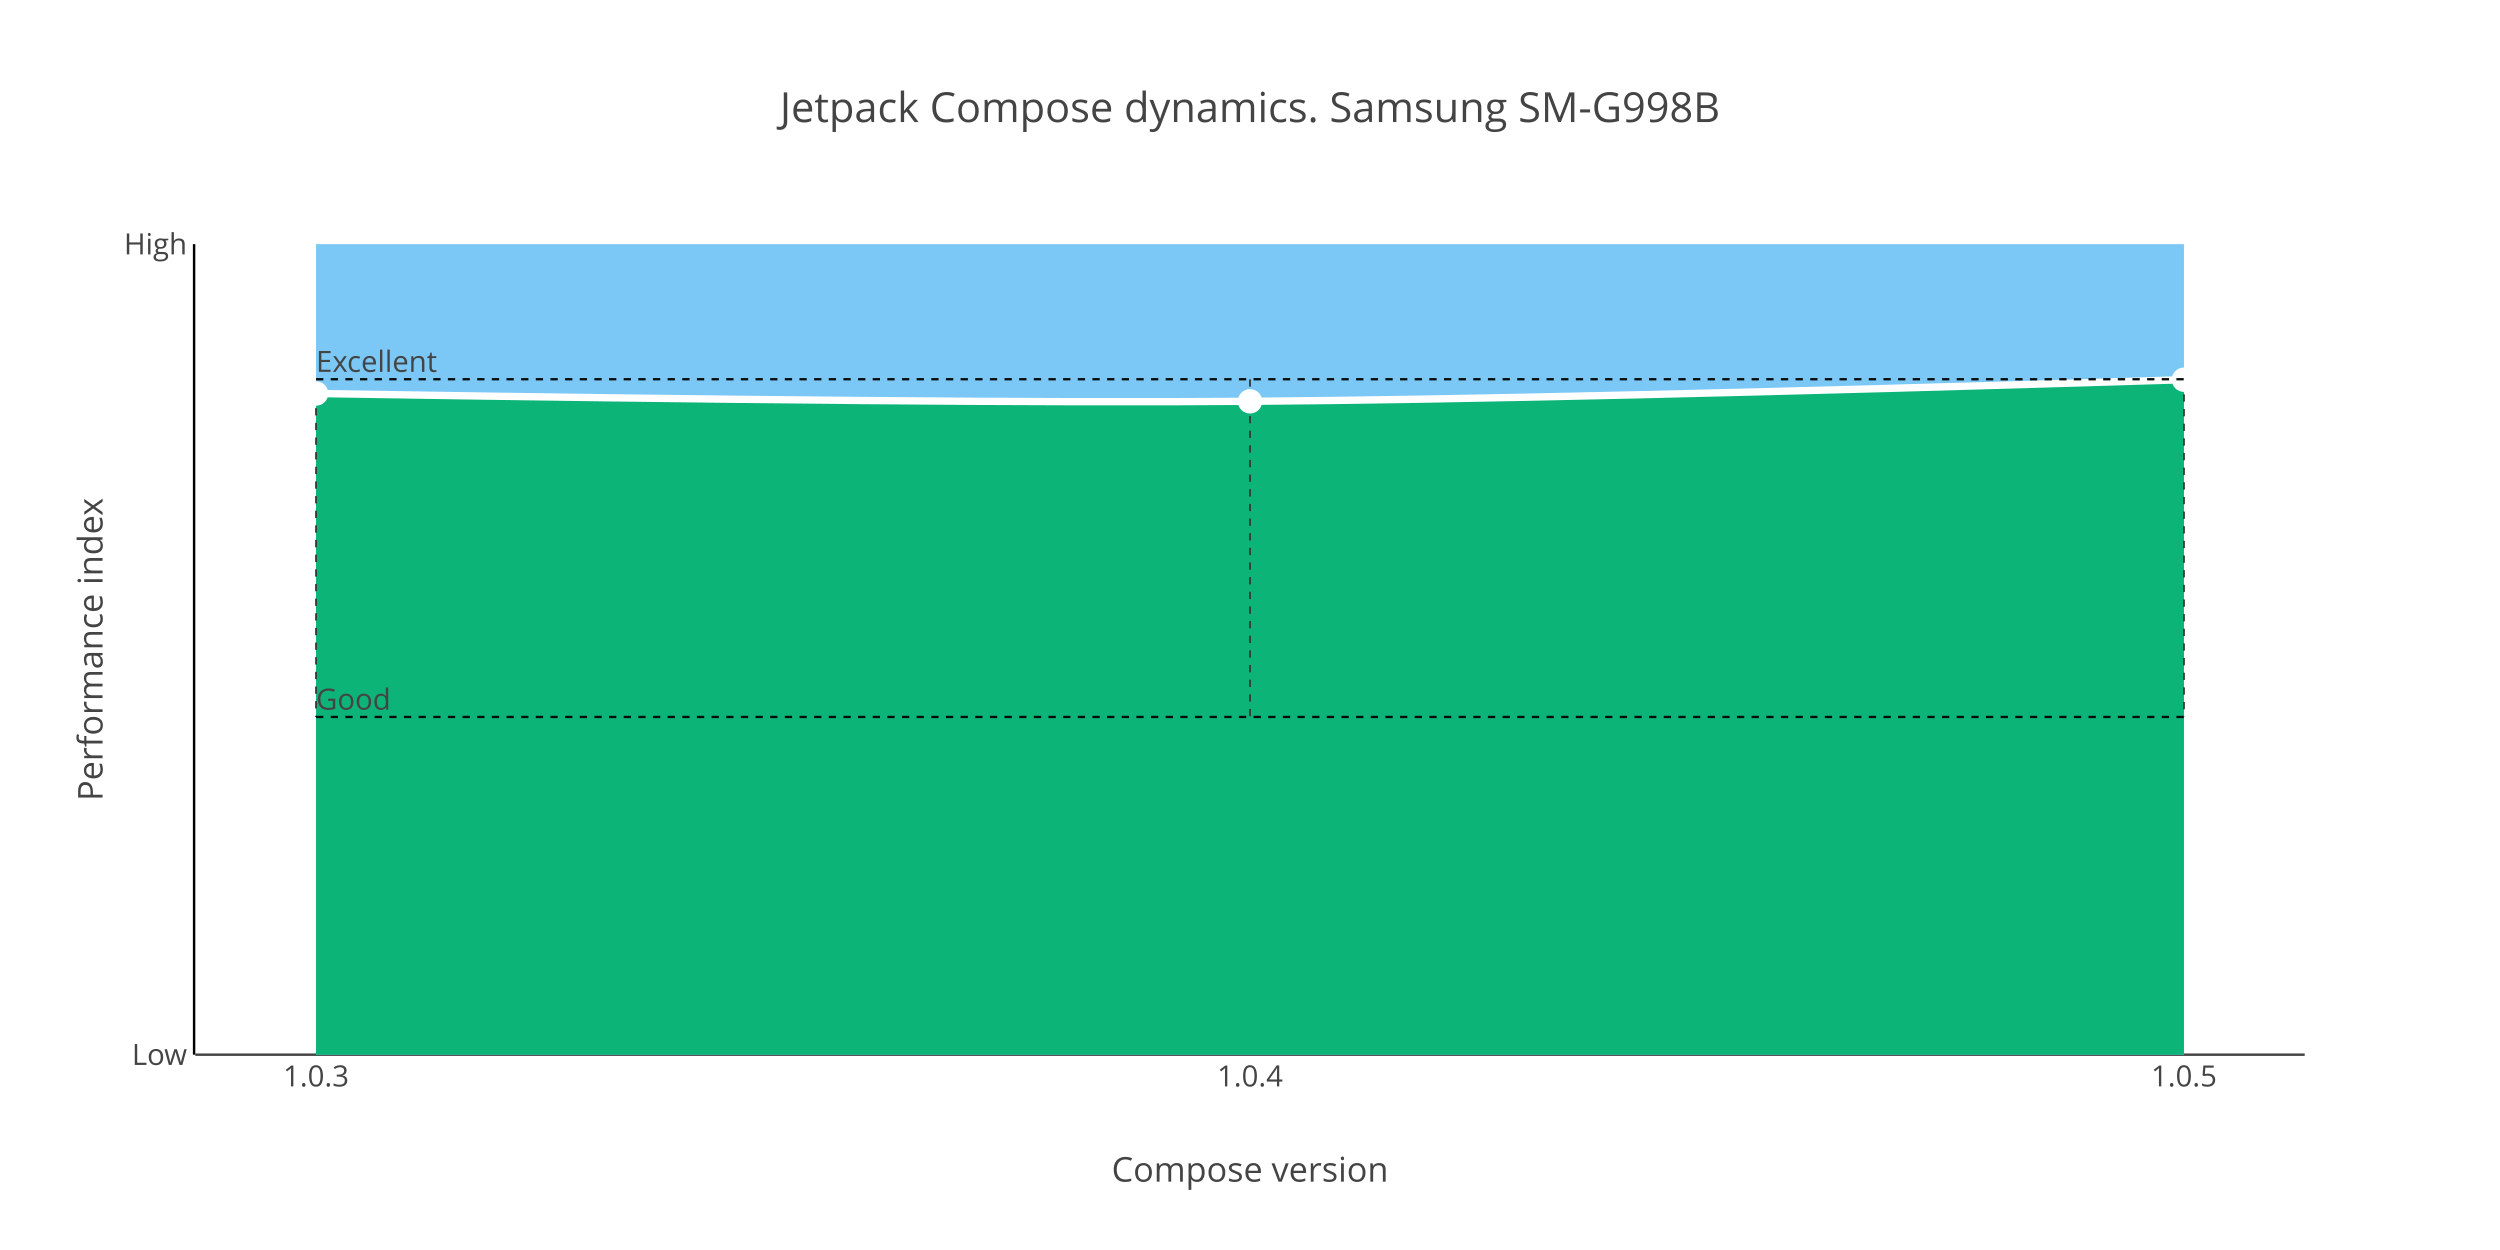
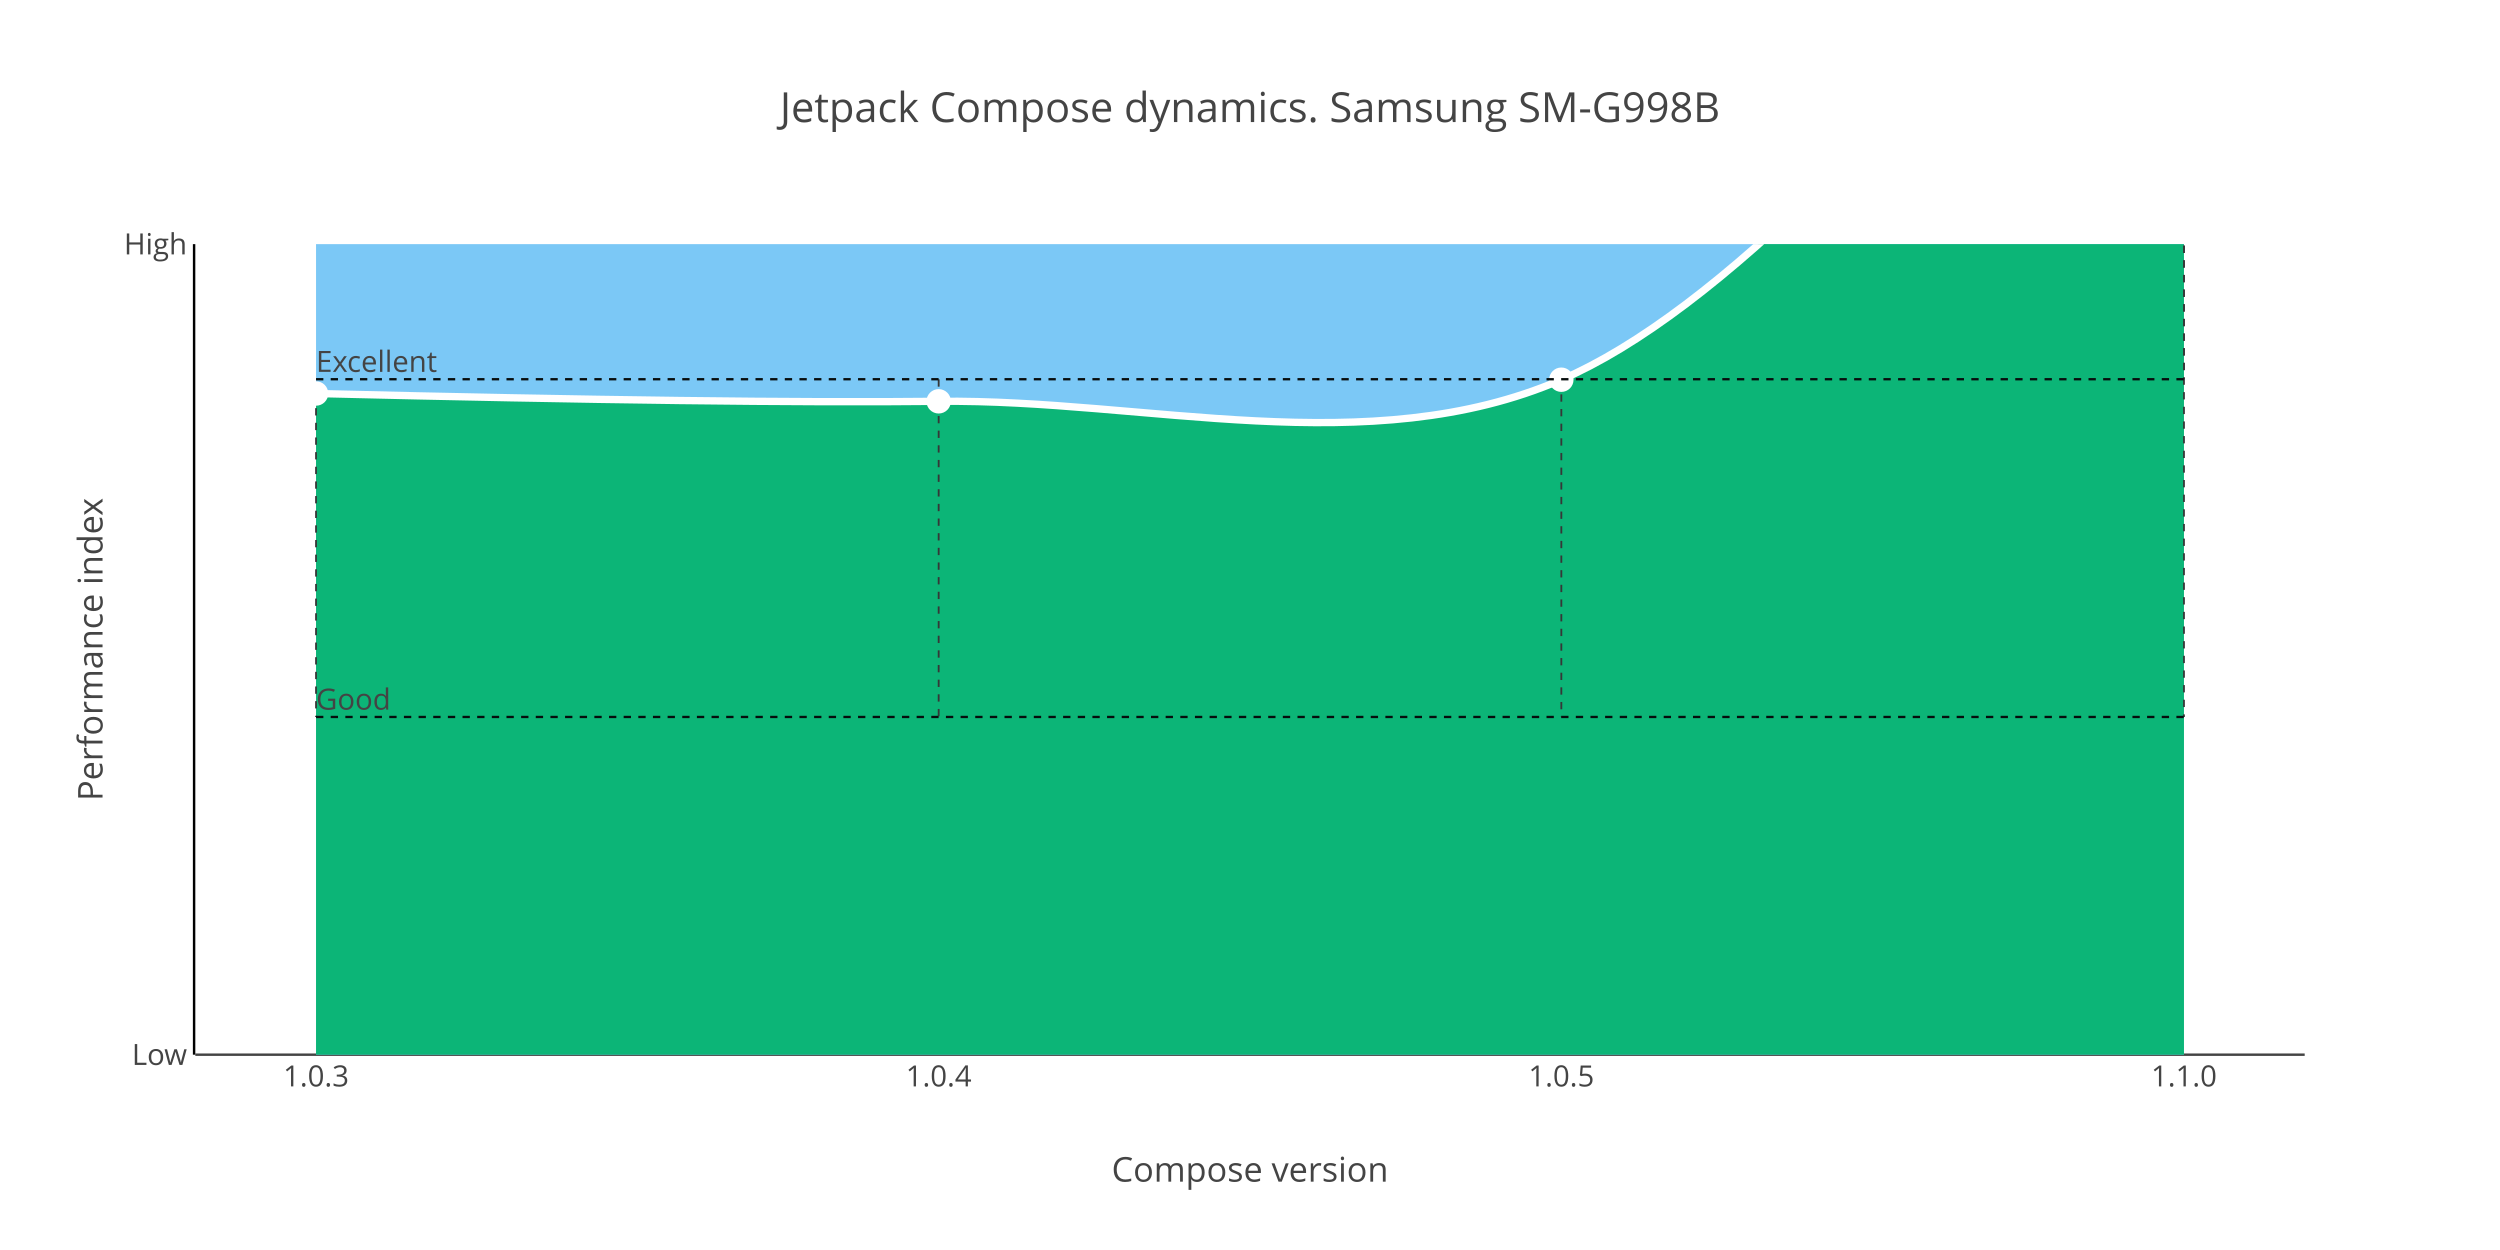
<svg xmlns="http://www.w3.org/2000/svg" class="main-svg" width="1024" height="512" style="" viewBox="0 0 1024 512">
  <rect x="0" y="0" width="1024" height="512" style="fill: rgb(255, 255, 255); fill-opacity: 1;" />
-   <defs id="defs-cf109a">
+   <defs id="defs-ad48f5">
    <g class="clips">
-       <clipPath id="clipcf109axyplot" class="plotclip">
+       <clipPath id="clipad48f5xyplot" class="plotclip">
        <rect width="864" height="332" />
      </clipPath>
-       <clipPath class="axesclip" id="clipcf109ax">
+       <clipPath class="axesclip" id="clipad48f5x">
        <rect x="80" y="0" width="864" height="512" />
      </clipPath>
-       <clipPath class="axesclip" id="clipcf109ay">
+       <clipPath class="axesclip" id="clipad48f5y">
        <rect x="0" y="100" width="1024" height="332" />
      </clipPath>
-       <clipPath class="axesclip" id="clipcf109axy">
+       <clipPath class="axesclip" id="clipad48f5xy">
        <rect x="80" y="100" width="864" height="332" />
      </clipPath>
    </g>
    <g class="gradients" />
  </defs>
  <g class="bglayer" />
  <g class="layer-below">
    <g class="imagelayer" />
    <g class="shapelayer" />
  </g>
  <g class="cartesianlayer">
    <g class="subplot xy">
      <g class="layer-subplot">
        <g class="shapelayer" />
        <g class="imagelayer" />
      </g>
      <g class="gridlayer">
        <g class="x" />
        <g class="y" />
      </g>
      <g class="zerolinelayer">
        <path class="yzl zl crisp" transform="translate(0,432)" d="M80,0h864" style="stroke: rgb(68, 68, 68); stroke-opacity: 1; stroke-width: 1px;" />
      </g>
      <path class="xlines-below" />
      <path class="ylines-below" />
      <g class="overlines-below" />
      <g class="xaxislayer-below" />
      <g class="yaxislayer-below" />
      <g class="overaxes-below" />
-       <g class="plot" transform="translate(80,100)" clip-path="url('#clipcf109axyplot')">
+       <g class="plot" transform="translate(80,100)" clip-path="url('#clipad48f5xyplot')">
        <g class="scatterlayer mlayer">
-           <g class="trace scatter trace1cf962" style="stroke-miterlimit: 2;">
+           <g class="trace scatter trace665fbf" style="stroke-miterlimit: 2;">
            <g class="fills">
              <g>
-                 <path class="js-fill" d="M814.55,332L49.45,332L49.45,0Q304.48,0 432,0Q559.52,0 814.55,0" style="fill: rgb(123, 200, 246); fill-opacity: 1; stroke-width: 0;" />
+                 <path class="js-fill" d="M814.55,332L49.45,332L49.45,0Q219.47,0 304.48,0C389.49,0 474.51,0 559.52,0Q644.53,0 814.55,0" style="fill: rgb(123, 200, 246); fill-opacity: 1; stroke-width: 0;" />
              </g>
            </g>
            <g class="errorbars" />
            <g class="lines" />
            <g class="points" />
            <g class="text" />
          </g>
-           <g class="trace scatter trace624d26" style="stroke-miterlimit: 2;">
+           <g class="trace scatter trace11ecdc" style="stroke-miterlimit: 2;">
            <g class="fills">
              <g>
-                 <path class="js-fill" d="M814.55,332L49.45,332L49.45,61.18Q304.49,65.32 432,64.38Q559.52,63.44 814.55,55.53" style="fill: rgb(12, 181, 119); fill-opacity: 1; stroke-width: 0;" />
-               </g>
-             </g>
-             <g class="errorbars" />
-             <g class="lines">
-               <path class="js-line" d="M49.45,61.18Q304.49,65.32 432,64.38Q559.52,63.44 814.55,55.53" style="vector-effect: non-scaling-stroke; fill: none; stroke: rgb(255, 255, 255); stroke-opacity: 1; stroke-width: 3px; opacity: 1;" />
-             </g>
-             <g class="points" />
-             <g class="text" />
-           </g>
-           <g class="trace scatter trace07d906" style="stroke-miterlimit: 2; opacity: 1;">
+                 <path class="js-fill" d="M814.55,332L49.45,332L49.45,61.18Q219.48,65.32 304.48,64.38C389.5,63.44 480.62,89.63 559.52,55.53Q653.13,15.07 814.55,-197.39" style="fill: rgb(12, 181, 119); fill-opacity: 1; stroke-width: 0;" />
+               </g>
+             </g>
+             <g class="errorbars" />
+             <g class="lines">
+               <path class="js-line" d="M49.45,61.18Q219.48,65.32 304.48,64.38C389.5,63.44 480.62,89.63 559.52,55.53Q653.13,15.07 814.55,-197.39" style="vector-effect: non-scaling-stroke; fill: none; stroke: rgb(255, 255, 255); stroke-opacity: 1; stroke-width: 3px; opacity: 1;" />
+             </g>
+             <g class="points" />
+             <g class="text" />
+           </g>
+           <g class="trace scatter trace446c58" style="stroke-miterlimit: 2; opacity: 1;">
            <g class="fills" />
            <g class="errorbars" />
            <g class="lines">
              <path class="js-line" d="M49.45,61.18L49.45,193.67" style="vector-effect: non-scaling-stroke; fill: none; stroke: rgb(54, 55, 55); stroke-opacity: 1; stroke-width: 0.75px; opacity: 1; stroke-dasharray: 3px, 3px;" />
            </g>
            <g class="points" />
            <g class="text" />
          </g>
-           <g class="trace scatter trace30bae6" style="stroke-miterlimit: 2; opacity: 1;">
+           <g class="trace scatter trace5b7c12" style="stroke-miterlimit: 2; opacity: 1;">
            <g class="fills" />
            <g class="errorbars" />
            <g class="lines">
              <path class="js-line" d="M49.45,61.18L49.45,55.33" style="vector-effect: non-scaling-stroke; fill: none; stroke: rgb(54, 55, 55); stroke-opacity: 1; stroke-width: 0.75px; opacity: 1; stroke-dasharray: 3px, 3px;" />
            </g>
            <g class="points" />
            <g class="text" />
          </g>
-           <g class="trace scatter trace43a1cd" style="stroke-miterlimit: 2; opacity: 1;">
-             <g class="fills" />
-             <g class="errorbars" />
-             <g class="lines">
-               <path class="js-line" d="M432,64.38L432,193.67" style="vector-effect: non-scaling-stroke; fill: none; stroke: rgb(54, 55, 55); stroke-opacity: 1; stroke-width: 0.75px; opacity: 1; stroke-dasharray: 3px, 3px;" />
-             </g>
-             <g class="points" />
-             <g class="text" />
-           </g>
-           <g class="trace scatter traceab7f36" style="stroke-miterlimit: 2; opacity: 1;">
-             <g class="fills" />
-             <g class="errorbars" />
-             <g class="lines">
-               <path class="js-line" d="M432,64.38L432,55.33" style="vector-effect: non-scaling-stroke; fill: none; stroke: rgb(54, 55, 55); stroke-opacity: 1; stroke-width: 0.75px; opacity: 1; stroke-dasharray: 3px, 3px;" />
-             </g>
-             <g class="points" />
-             <g class="text" />
-           </g>
-           <g class="trace scatter trace4f9bc9" style="stroke-miterlimit: 2; opacity: 1;">
-             <g class="fills" />
-             <g class="errorbars" />
-             <g class="lines">
-               <path class="js-line" d="M814.55,55.53L814.55,193.67" style="vector-effect: non-scaling-stroke; fill: none; stroke: rgb(54, 55, 55); stroke-opacity: 1; stroke-width: 0.75px; opacity: 1; stroke-dasharray: 3px, 3px;" />
-             </g>
-             <g class="points" />
-             <g class="text" />
-           </g>
-           <g class="trace scatter trace74e860" style="stroke-miterlimit: 2; opacity: 1;">
-             <g class="fills" />
-             <g class="errorbars" />
-             <g class="lines">
-               <path class="js-line" d="M814.55,55.53L814.55,55.33" style="vector-effect: non-scaling-stroke; fill: none; stroke: rgb(54, 55, 55); stroke-opacity: 1; stroke-width: 0.75px; opacity: 1; stroke-dasharray: 3px, 3px;" />
-             </g>
-             <g class="points" />
-             <g class="text" />
-           </g>
-           <g class="trace scatter trace4d59bf" style="stroke-miterlimit: 2; opacity: 1;">
+           <g class="trace scatter tracee50244" style="stroke-miterlimit: 2; opacity: 1;">
+             <g class="fills" />
+             <g class="errorbars" />
+             <g class="lines">
+               <path class="js-line" d="M304.48,64.38L304.48,193.67" style="vector-effect: non-scaling-stroke; fill: none; stroke: rgb(54, 55, 55); stroke-opacity: 1; stroke-width: 0.75px; opacity: 1; stroke-dasharray: 3px, 3px;" />
+             </g>
+             <g class="points" />
+             <g class="text" />
+           </g>
+           <g class="trace scatter trace4f1a37" style="stroke-miterlimit: 2; opacity: 1;">
+             <g class="fills" />
+             <g class="errorbars" />
+             <g class="lines">
+               <path class="js-line" d="M304.48,64.38L304.48,55.33" style="vector-effect: non-scaling-stroke; fill: none; stroke: rgb(54, 55, 55); stroke-opacity: 1; stroke-width: 0.75px; opacity: 1; stroke-dasharray: 3px, 3px;" />
+             </g>
+             <g class="points" />
+             <g class="text" />
+           </g>
+           <g class="trace scatter trace14fdcf" style="stroke-miterlimit: 2; opacity: 1;">
+             <g class="fills" />
+             <g class="errorbars" />
+             <g class="lines">
+               <path class="js-line" d="M559.52,55.53L559.52,193.67" style="vector-effect: non-scaling-stroke; fill: none; stroke: rgb(54, 55, 55); stroke-opacity: 1; stroke-width: 0.75px; opacity: 1; stroke-dasharray: 3px, 3px;" />
+             </g>
+             <g class="points" />
+             <g class="text" />
+           </g>
+           <g class="trace scatter traceb3b588" style="stroke-miterlimit: 2; opacity: 1;">
+             <g class="fills" />
+             <g class="errorbars" />
+             <g class="lines">
+               <path class="js-line" d="M559.52,55.53L559.52,55.33" style="vector-effect: non-scaling-stroke; fill: none; stroke: rgb(54, 55, 55); stroke-opacity: 1; stroke-width: 0.75px; opacity: 1; stroke-dasharray: 3px, 3px;" />
+             </g>
+             <g class="points" />
+             <g class="text" />
+           </g>
+           <g class="trace scatter tracec42983" style="stroke-miterlimit: 2; opacity: 1;">
+             <g class="fills" />
+             <g class="errorbars" />
+             <g class="lines">
+               <path class="js-line" d="M814.55,-197.39L814.55,193.67" style="vector-effect: non-scaling-stroke; fill: none; stroke: rgb(54, 55, 55); stroke-opacity: 1; stroke-width: 0.75px; opacity: 1; stroke-dasharray: 3px, 3px;" />
+             </g>
+             <g class="points" />
+             <g class="text" />
+           </g>
+           <g class="trace scatter traced15d44" style="stroke-miterlimit: 2; opacity: 1;">
+             <g class="fills" />
+             <g class="errorbars" />
+             <g class="lines">
+               <path class="js-line" d="M814.55,-197.39L814.55,55.33" style="vector-effect: non-scaling-stroke; fill: none; stroke: rgb(54, 55, 55); stroke-opacity: 1; stroke-width: 0.75px; opacity: 1; stroke-dasharray: 3px, 3px;" />
+             </g>
+             <g class="points" />
+             <g class="text" />
+           </g>
+           <g class="trace scatter trace3440ee" style="stroke-miterlimit: 2; opacity: 1;">
            <g class="fills" />
            <g class="errorbars" />
            <g class="lines" />
            <g class="points">
              <path class="point" transform="translate(49.45,61.18)" d="M5,0A5,5 0 1,1 0,-5A5,5 0 0,1 5,0Z" style="opacity: 1; stroke-width: 0px; fill: rgb(255, 255, 255); fill-opacity: 1;" />
-               <path class="point" transform="translate(432,64.38)" d="M5,0A5,5 0 1,1 0,-5A5,5 0 0,1 5,0Z" style="opacity: 1; stroke-width: 0px; fill: rgb(255, 255, 255); fill-opacity: 1;" />
-               <path class="point" transform="translate(814.55,55.53)" d="M5,0A5,5 0 1,1 0,-5A5,5 0 0,1 5,0Z" style="opacity: 1; stroke-width: 0px; fill: rgb(255, 255, 255); fill-opacity: 1;" />
-             </g>
-             <g class="text" />
-           </g>
-           <g class="trace scatter traceb26d0d" style="stroke-miterlimit: 2; opacity: 1;">
-             <g class="fills" />
-             <g class="errorbars" />
-             <g class="lines">
-               <path class="js-line" d="M49.45,193.67Q304.48,193.67 432,193.67Q559.52,193.67 814.55,193.67" style="vector-effect: non-scaling-stroke; fill: none; stroke: rgb(7, 13, 13); stroke-opacity: 1; stroke-width: 0.95px; opacity: 1; stroke-dasharray: 3px, 3px;" />
+               <path class="point" transform="translate(304.48,64.38)" d="M5,0A5,5 0 1,1 0,-5A5,5 0 0,1 5,0Z" style="opacity: 1; stroke-width: 0px; fill: rgb(255, 255, 255); fill-opacity: 1;" />
+               <path class="point" transform="translate(559.52,55.53)" d="M5,0A5,5 0 1,1 0,-5A5,5 0 0,1 5,0Z" style="opacity: 1; stroke-width: 0px; fill: rgb(255, 255, 255); fill-opacity: 1;" />
+               <path class="point" transform="translate(814.55,-197.39)" d="M5,0A5,5 0 1,1 0,-5A5,5 0 0,1 5,0Z" style="opacity: 1; stroke-width: 0px; fill: rgb(255, 255, 255); fill-opacity: 1;" />
+             </g>
+             <g class="text" />
+           </g>
+           <g class="trace scatter traced18491" style="stroke-miterlimit: 2; opacity: 1;">
+             <g class="fills" />
+             <g class="errorbars" />
+             <g class="lines">
+               <path class="js-line" d="M49.45,193.67Q219.47,193.67 304.48,193.67C389.49,193.67 474.51,193.67 559.52,193.67Q644.53,193.67 814.55,193.67" style="vector-effect: non-scaling-stroke; fill: none; stroke: rgb(7, 13, 13); stroke-opacity: 1; stroke-width: 0.95px; opacity: 1; stroke-dasharray: 3px, 3px;" />
            </g>
            <g class="points" />
            <g class="text">
              <g class="textpoint" transform="translate(0,-3)">
                <text x="49.45" y="193.67" text-anchor="start" style="font-family: 'Open Sans', verdana, arial, sans-serif; font-size: 12px; fill: rgb(68, 68, 68); fill-opacity: 1; white-space: pre;">Good</text>
              </g>
              <g class="textpoint" />
              <g class="textpoint" />
-             </g>
-           </g>
-           <g class="trace scatter trace4d3963" style="stroke-miterlimit: 2; opacity: 1;">
-             <g class="fills" />
-             <g class="errorbars" />
-             <g class="lines">
-               <path class="js-line" d="M49.45,55.33Q304.48,55.33 432,55.33Q559.52,55.33 814.55,55.33" style="vector-effect: non-scaling-stroke; fill: none; stroke: rgb(7, 13, 13); stroke-opacity: 1; stroke-width: 0.95px; opacity: 1; stroke-dasharray: 3px, 3px;" />
+               <g class="textpoint" />
+             </g>
+           </g>
+           <g class="trace scatter trace46ccd8" style="stroke-miterlimit: 2; opacity: 1;">
+             <g class="fills" />
+             <g class="errorbars" />
+             <g class="lines">
+               <path class="js-line" d="M49.45,55.33Q219.47,55.33 304.48,55.33C389.49,55.33 474.51,55.33 559.52,55.33Q644.53,55.33 814.55,55.33" style="vector-effect: non-scaling-stroke; fill: none; stroke: rgb(7, 13, 13); stroke-opacity: 1; stroke-width: 0.95px; opacity: 1; stroke-dasharray: 3px, 3px;" />
            </g>
            <g class="points" />
            <g class="text">
              <g class="textpoint" transform="translate(0,-3)">
                <text x="49.45" y="55.33" text-anchor="start" style="font-family: 'Open Sans', verdana, arial, sans-serif; font-size: 12px; fill: rgb(68, 68, 68); fill-opacity: 1; white-space: pre;">Excellent</text>
              </g>
+               <g class="textpoint" />
              <g class="textpoint" />
              <g class="textpoint" />
            </g>
          </g>
        </g>
      </g>
      <g class="overplot" />
      <path class="xlines-above crisp" d="M0,0" style="fill: none;" />
      <path class="ylines-above crisp" d="M79.5,100V432" style="fill: none; stroke-width: 1px; stroke: rgb(0, 0, 0); stroke-opacity: 1;" />
      <g class="overlines-above" />
      <g class="xaxislayer-above">
        <g class="xtick">
          <text text-anchor="middle" x="0" y="445" transform="translate(129.45,0)" style="font-family: 'Open Sans', verdana, arial, sans-serif; font-size: 12px; fill: rgb(68, 68, 68); fill-opacity: 1; white-space: pre;">1.0.3</text>
        </g>
        <g class="xtick">
-           <text text-anchor="middle" x="0" y="445" transform="translate(512,0)" style="font-family: 'Open Sans', verdana, arial, sans-serif; font-size: 12px; fill: rgb(68, 68, 68); fill-opacity: 1; white-space: pre;">1.0.4</text>
-         </g>
-         <g class="xtick">
-           <text text-anchor="middle" x="0" y="445" transform="translate(894.55,0)" style="font-family: 'Open Sans', verdana, arial, sans-serif; font-size: 12px; fill: rgb(68, 68, 68); fill-opacity: 1; white-space: pre;">1.0.5</text>
+           <text text-anchor="middle" x="0" y="445" transform="translate(384.48,0)" style="font-family: 'Open Sans', verdana, arial, sans-serif; font-size: 12px; fill: rgb(68, 68, 68); fill-opacity: 1; white-space: pre;">1.0.4</text>
+         </g>
+         <g class="xtick">
+           <text text-anchor="middle" x="0" y="445" transform="translate(639.52,0)" style="font-family: 'Open Sans', verdana, arial, sans-serif; font-size: 12px; fill: rgb(68, 68, 68); fill-opacity: 1; white-space: pre;">1.0.5</text>
+         </g>
+         <g class="xtick">
+           <text text-anchor="middle" x="0" y="445" transform="translate(894.55,0)" style="font-family: 'Open Sans', verdana, arial, sans-serif; font-size: 12px; fill: rgb(68, 68, 68); fill-opacity: 1; white-space: pre;">1.1.0</text>
        </g>
      </g>
      <g class="yaxislayer-above">
        <g class="ytick">
          <text text-anchor="end" x="76.6" y="4.2" transform="translate(0,432)" style="font-family: 'Open Sans', verdana, arial, sans-serif; font-size: 12px; fill: rgb(68, 68, 68); fill-opacity: 1; white-space: pre;">Low</text>
        </g>
        <g class="ytick">
          <text text-anchor="end" x="76.6" y="4.2" transform="translate(0,293.67)" style="font-family: 'Open Sans', verdana, arial, sans-serif; font-size: 12px; fill: rgb(68, 68, 68); fill-opacity: 1; white-space: pre;" />
        </g>
        <g class="ytick">
          <text text-anchor="end" x="76.6" y="4.2" transform="translate(0,100)" style="font-family: 'Open Sans', verdana, arial, sans-serif; font-size: 12px; fill: rgb(68, 68, 68); fill-opacity: 1; white-space: pre;">High</text>
        </g>
      </g>
      <g class="overaxes-above" />
    </g>
  </g>
  <g class="polarlayer" />
  <g class="ternarylayer" />
  <g class="geolayer" />
  <g class="funnelarealayer" />
  <g class="pielayer" />
  <g class="treemaplayer" />
  <g class="sunburstlayer" />
  <g class="glimages" />
-   <defs id="topdefs-cf109a">
+   <defs id="topdefs-ad48f5">
    <g class="clips" />
  </defs>
  <g class="layer-above">
    <g class="imagelayer" />
    <g class="shapelayer" />
  </g>
  <g class="infolayer">
    <g class="g-gtitle">
      <text class="gtitle" x="512" y="50" text-anchor="middle" dy="0em" style="font-family: 'Open Sans', verdana, arial, sans-serif; font-size: 17px; fill: rgb(68, 68, 68); opacity: 1; font-weight: normal; white-space: pre;">Jetpack Compose dynamics. Samsung SM-G998B</text>
    </g>
    <g class="g-xtitle">
      <text class="xtitle" x="512" y="484" text-anchor="middle" style="font-family: 'Open Sans', verdana, arial, sans-serif; font-size: 14px; fill: rgb(68, 68, 68); opacity: 1; font-weight: normal; white-space: pre;">Compose version</text>
    </g>
    <g class="g-ytitle">
      <text class="ytitle" transform="rotate(-90,42,266)" x="42" y="266" text-anchor="middle" style="font-family: 'Open Sans', verdana, arial, sans-serif; font-size: 14px; fill: rgb(68, 68, 68); opacity: 1; font-weight: normal; white-space: pre;">Performance index</text>
    </g>
  </g>
</svg>
